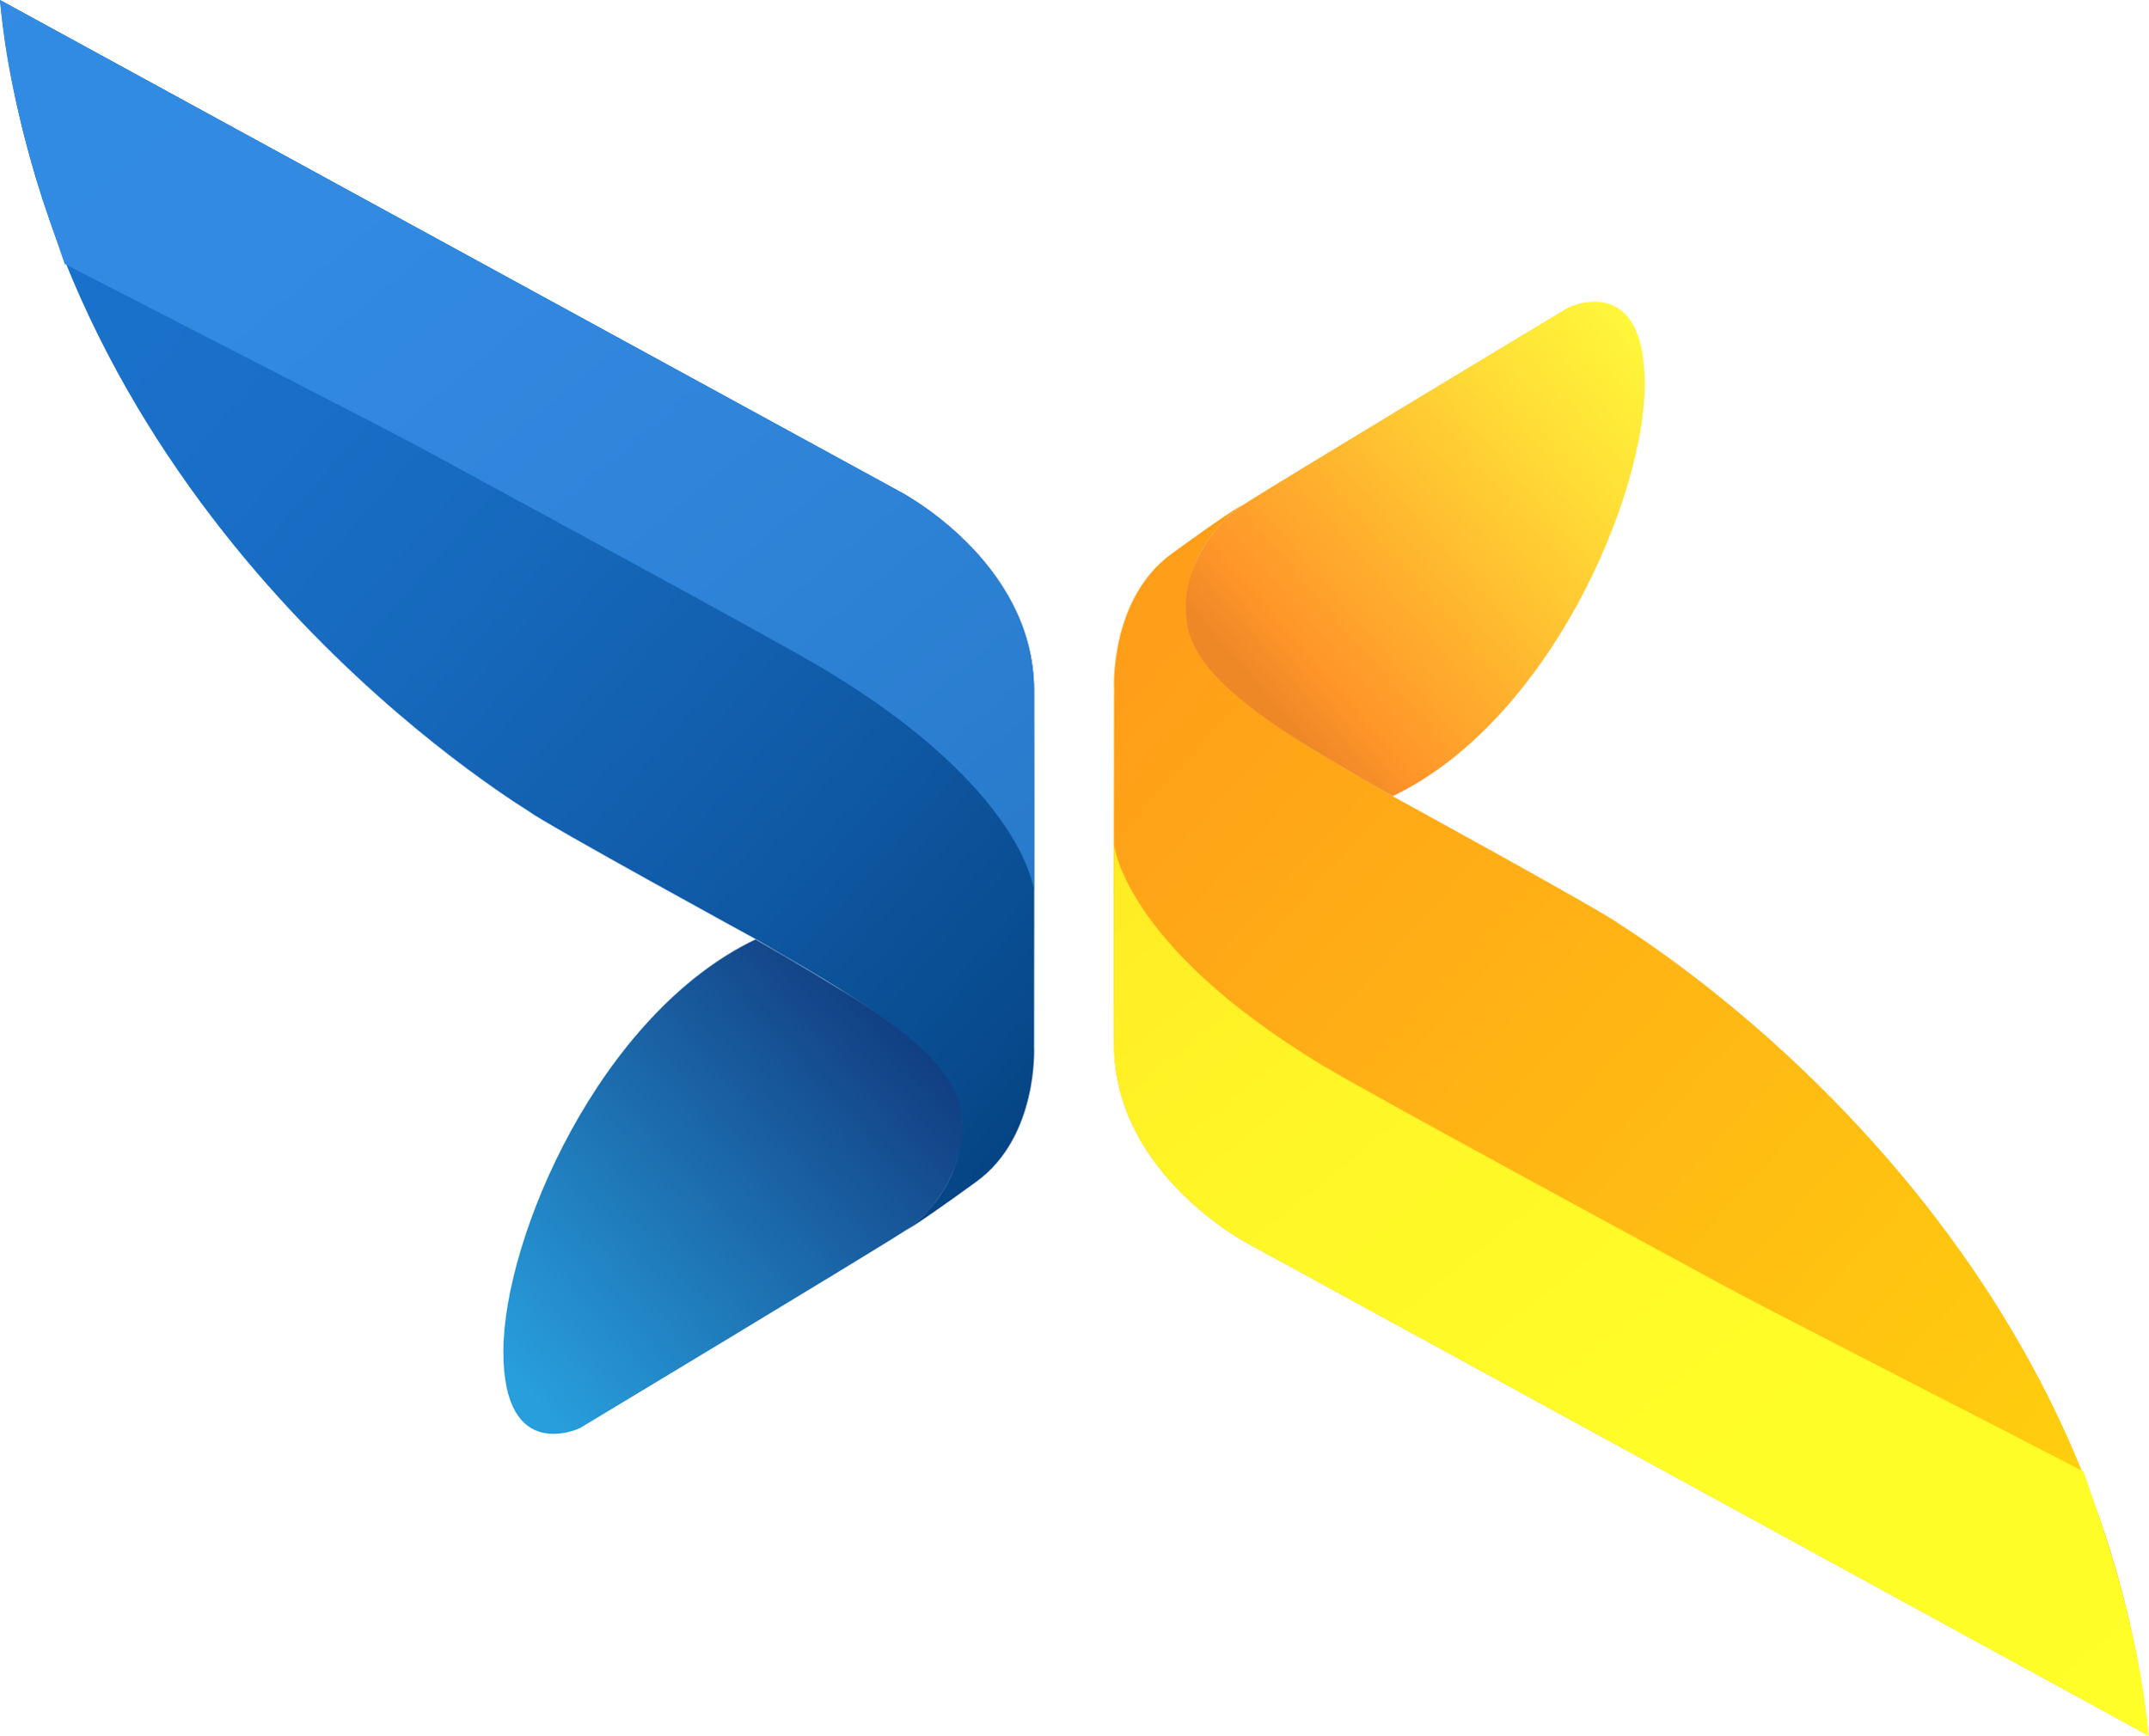
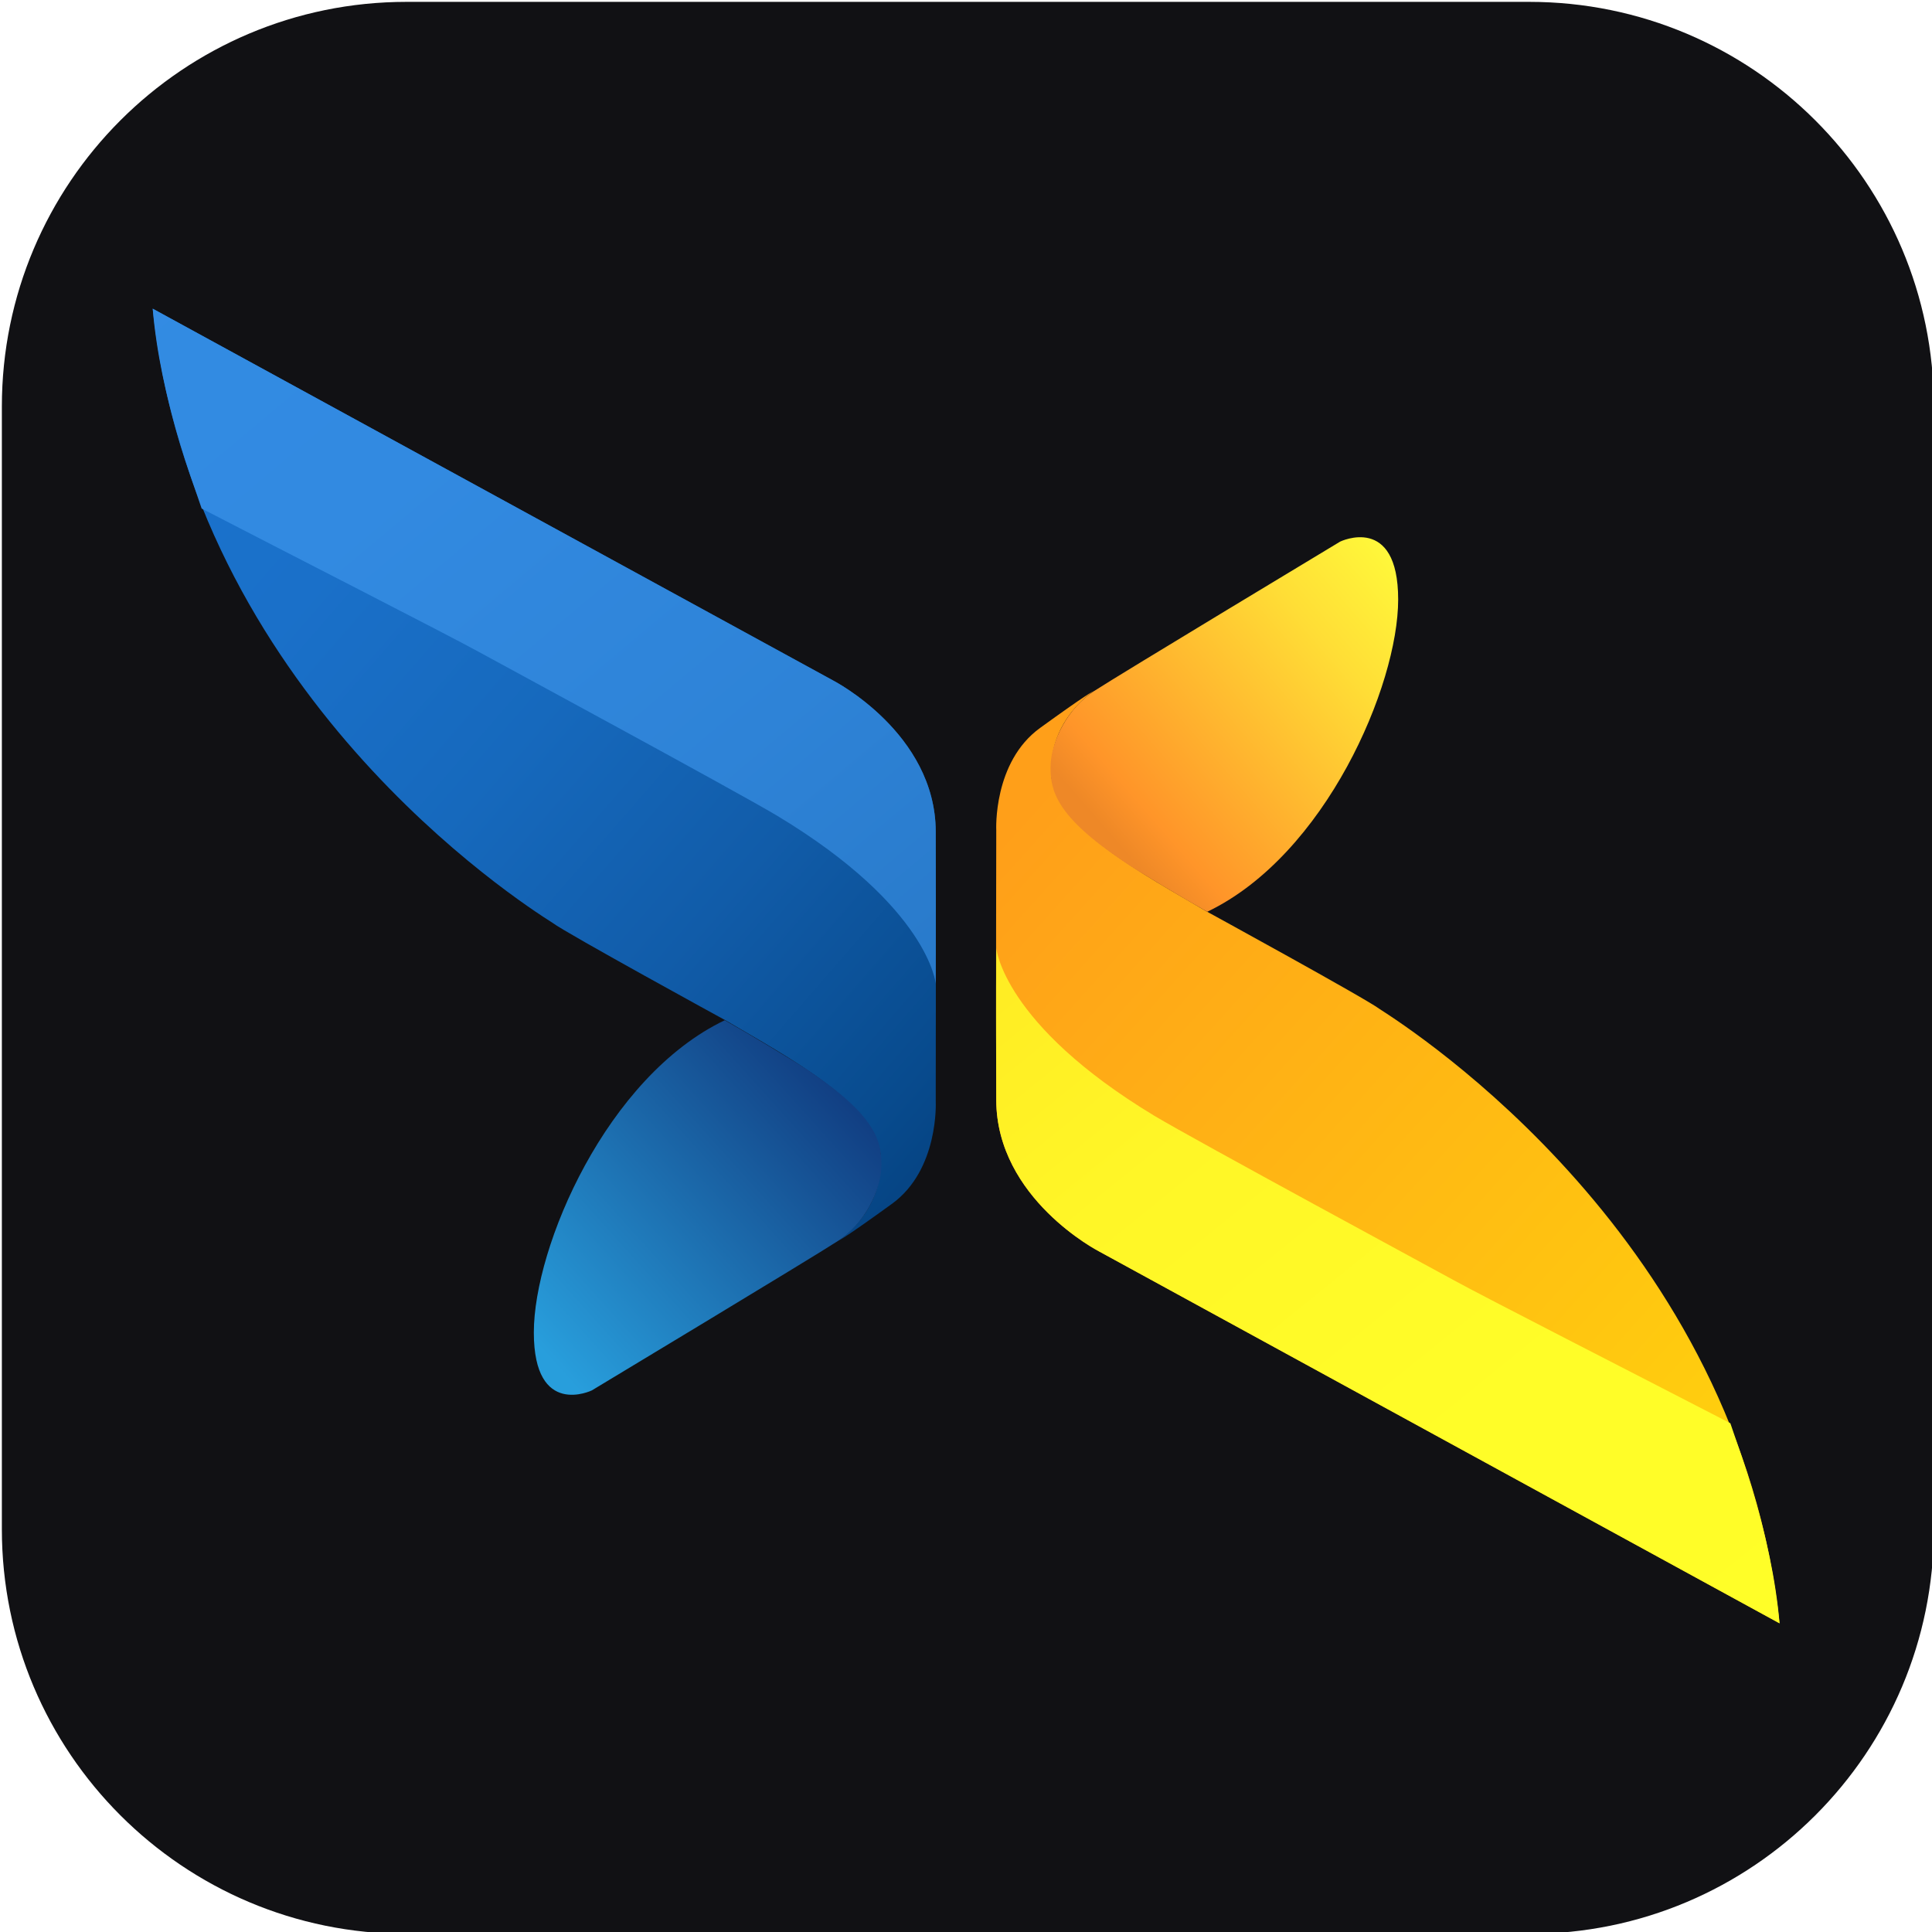
- <svg xmlns="http://www.w3.org/2000/svg" viewBox="0 0 304.47 246.08">
-   <defs>
-     <style>.a,.b,.c,.d,.e,.f{fill-rule:evenodd;}.a{fill:url(#a);}.b{fill:url(#b);}.c{fill:url(#c);}.d{fill:url(#d);}.e{fill:url(#e);}.f{fill:url(#f);}</style>
-     <linearGradient id="a" x1="9.72" y1="15.94" x2="167.91" y2="153.44" gradientUnits="userSpaceOnUse">
-       <stop offset="0" stop-color="#1b73cd" />
-       <stop offset="0.23" stop-color="#1a70c9" />
-       <stop offset="0.46" stop-color="#1669bd" />
-       <stop offset="0.69" stop-color="#115ca9" />
-       <stop offset="0.92" stop-color="#084b8e" />
-       <stop offset="1" stop-color="#054382" />
-     </linearGradient>
-     <linearGradient id="b" x1="-6.96" y1="-43.95" x2="234.92" y2="244.32" gradientUnits="userSpaceOnUse">
-       <stop offset="0" stop-color="#338ce4" />
-       <stop offset="0.27" stop-color="#328ae1" />
-       <stop offset="0.48" stop-color="#2e83d7" />
-       <stop offset="0.68" stop-color="#2777c6" />
-       <stop offset="0.86" stop-color="#1d66ae" />
-       <stop offset="1" stop-color="#145697" />
-     </linearGradient>
-     <linearGradient id="c" x1="135.7" y1="148.73" x2="80.37" y2="198.55" gradientUnits="userSpaceOnUse">
-       <stop offset="0" stop-color="#113e82" />
-       <stop offset="1" stop-color="#289edc" />
-     </linearGradient>
-     <linearGradient id="d" x1="318.42" y1="249.36" x2="162.28" y2="108.77" gradientUnits="userSpaceOnUse">
-       <stop offset="0" stop-color="#ffd80c" />
-       <stop offset="1" stop-color="#ff9f19" />
-     </linearGradient>
-     <linearGradient id="e" x1="383.37" y1="370.91" x2="147.25" y2="79.32" gradientUnits="userSpaceOnUse">
-       <stop offset="0" stop-color="#ffff29" />
-       <stop offset="0.54" stop-color="#fffd28" />
-       <stop offset="0.74" stop-color="#fff627" />
-       <stop offset="0.88" stop-color="#ffeb23" />
-       <stop offset="0.99" stop-color="#ffda1f" />
-       <stop offset="1" stop-color="#ffd81e" />
-     </linearGradient>
-     <linearGradient id="f" x1="188.28" y1="103.81" x2="244.48" y2="54.96" gradientUnits="userSpaceOnUse">
-       <stop offset="0" stop-color="#ee8827" />
-       <stop offset="0.11" stop-color="#ff9529" />
-       <stop offset="0.16" stop-color="#ff9b2a" />
-       <stop offset="0.73" stop-color="#ffde36" />
-       <stop offset="1" stop-color="#fff83a" />
-     </linearGradient>
-   </defs>
-   <path class="a" d="M8.48,4.56l127.37,69.6S155,84,155.05,102.43s0,50.54,0,50.54.64,12.75-8.2,19.15-9.71,6.73-10.06,6.92c0,0,8.23-5.14,8-15.28s-17.87-19.34-29-25.94c0,0-29.93-16.37-32.47-18.3C77,115.51,16,76.31,8.48,4.56Z" transform="translate(-8.48 -4.56)" />
-   <path class="b" d="M8.48,4.56l127.37,69.6S155,84,155.05,102.43s0,28.5,0,28.5-1.21-14.28-29.59-31.4c-7.17-4.32-54.13-29.72-55.82-30.66-5.41-3-37-19.13-52-26.9C16.16,37.41,9.87,21.31,8.48,4.56Z" transform="translate(-8.48 -4.56)" />
-   <path class="c" d="M131.21,147.15c12.76,8.55,13.66,13.35,13.68,17.55,0,5-3.25,11.18-8.1,14.34s-46.11,28-46.11,28S79.82,212.3,79.82,196.2s13.62-47.85,35.74-58.45C119.91,140.21,128.34,145.23,131.21,147.15Z" transform="translate(-8.48 -4.56)" />
-   <path class="d" d="M313,250.64,185.58,181s-19.12-9.83-19.2-28.27,0-50.55,0-50.55-.64-12.74,8.2-19.14,9.71-6.73,10.07-6.92c0,0-8.24,5.13-8,15.28s17.88,19.33,29,25.93c0,0,29.93,16.38,32.47,18.31C244.39,139.69,305.42,178.89,313,250.64Z" transform="translate(-8.48 -4.56)" />
-   <path class="e" d="M313,250.64,185.58,181s-19.12-9.84-19.2-28.27,0-28.5,0-28.5,1.2,14.27,29.58,31.4c7.17,4.32,54.14,29.72,55.83,30.66,5.4,3,37,19.13,52,26.9C305.28,217.78,311.57,233.89,313,250.64Z" transform="translate(-8.48 -4.56)" />
-   <path class="f" d="M190.22,108.05c-12.76-8.56-13.66-13.35-13.68-17.56,0-5,3.25-11.17,8.11-14.33s46.1-28,46.1-28S241.61,42.9,241.61,59,228,106.85,205.87,117.45C201.52,115,193.09,110,190.22,108.05Z" transform="translate(-8.48 -4.56)" />
+ <svg xmlns="http://www.w3.org/2000/svg" version="1.1" width="500" height="500" viewBox="0 0 500 500" xml:space="preserve">
+   <g transform="matrix(1.11349 0 0 1.11349 250.4808 250.4808)" id="Yxw_G6LtgDGOdwMFp_pvW">
+     <path style="stroke: rgb(77,142,119); stroke-width: 0; stroke-dasharray: none; stroke-linecap: butt; stroke-dashoffset: 0; stroke-linejoin: miter; stroke-miterlimit: 4; fill: rgb(17,17,20); fill-rule: nonzero; opacity: 1;" transform=" translate(0, 0)" d="M -224.519 -130.457 C -224.519 -182.406 -182.406 -224.519 -130.457 -224.519 L 130.457 -224.519 L 130.457 -224.519 C 182.406 -224.519 224.519 -182.406 224.519 -130.457 L 224.519 130.457 L 224.519 130.457 C 224.519 182.406 182.406 224.519 130.457 224.519 L -130.457 224.519 L -130.457 224.519 C -182.406 224.519 -224.519 182.406 -224.519 130.457 z" stroke-linecap="round" />
+   </g>
+   <g transform="matrix(1.382585 0 0 1.382585 250 250)" id="j0FLSJPPVemElL9MdlF6B">
+     <g style="">
+       <g transform="matrix(1 0 0 1 -78.93889 -35.8)" id="0wMc8-pc_KvSmsgyNo6m1">
+         <linearGradient id="SVGID_14" gradientUnits="userSpaceOnUse" gradientTransform="matrix(1 0 0 1 0 0)" x1="9.72" y1="15.94" x2="167.91" y2="153.44">
+           <stop offset="0%" style="stop-color:rgb(27,115,205);stop-opacity: 1" />
+           <stop offset="23%" style="stop-color:rgb(26,112,201);stop-opacity: 1" />
+           <stop offset="46%" style="stop-color:rgb(22,105,189);stop-opacity: 1" />
+           <stop offset="69%" style="stop-color:rgb(17,92,169);stop-opacity: 1" />
+           <stop offset="92%" style="stop-color:rgb(8,75,142);stop-opacity: 1" />
+           <stop offset="100%" style="stop-color:rgb(5,67,130);stop-opacity: 1" />
+         </linearGradient>
+         <path style="stroke: none; stroke-width: 1; stroke-dasharray: none; stroke-linecap: butt; stroke-dashoffset: 0; stroke-linejoin: miter; stroke-miterlimit: 4; fill: url(#SVGID_14); fill-rule: evenodd; opacity: 1;" transform=" translate(-81.77611, -91.8)" d="M 8.48 4.56 L 135.85 74.16 C 135.85 74.16 155 84 155.05 102.43 C 155.1 120.86 155.05 152.97 155.05 152.97 C 155.05 152.97 155.69 165.72 146.85 172.12 C 138.01 178.52 137.14 178.85 136.79 179.04 C 136.79 179.04 145.02 173.9 144.79 163.76 C 144.56 153.62 126.92 144.42 115.79 137.82 C 115.79 137.82 85.86 121.45 83.32 119.52 C 77 115.51 16 76.31 8.48 4.56 Z" stroke-linecap="round" />
+       </g>
+       <g transform="matrix(1 0 0 1 -78.93889 -59.855)" id="LXM6WUByC05PtWIHCnVve">
+         <linearGradient id="SVGID_15" gradientUnits="userSpaceOnUse" gradientTransform="matrix(1 0 0 1 0 0)" x1="-6.96" y1="-43.95" x2="234.92" y2="244.32">
+           <stop offset="0%" style="stop-color:rgb(51,140,228);stop-opacity: 1" />
+           <stop offset="27%" style="stop-color:rgb(50,138,225);stop-opacity: 1" />
+           <stop offset="48%" style="stop-color:rgb(46,131,215);stop-opacity: 1" />
+           <stop offset="68%" style="stop-color:rgb(39,119,198);stop-opacity: 1" />
+           <stop offset="86%" style="stop-color:rgb(29,102,174);stop-opacity: 1" />
+           <stop offset="100%" style="stop-color:rgb(20,86,151);stop-opacity: 1" />
+         </linearGradient>
+         <path style="stroke: none; stroke-width: 1; stroke-dasharray: none; stroke-linecap: butt; stroke-dashoffset: 0; stroke-linejoin: miter; stroke-miterlimit: 4; fill: url(#SVGID_15); fill-rule: evenodd; opacity: 1;" transform=" translate(-81.77611, -67.745)" d="M 8.48 4.56 L 135.85 74.16 C 135.85 74.16 155 84 155.05 102.43 C 155.1 120.86 155.05 130.93 155.05 130.93 C 155.05 130.93 153.84 116.65 125.46 99.53 C 118.29 95.21 71.33 69.81 69.64 68.87 C 64.23 65.87 32.64 49.74 17.64 41.97 C 16.16 37.41 9.87 21.31 8.48 4.56 Z" stroke-linecap="round" />
+       </g>
+       <g transform="matrix(1 0 0 1 -48.36 45.20574)" id="1SHISgO8RqbPioQn5Zr4r">
+         <linearGradient id="SVGID_16" gradientUnits="userSpaceOnUse" gradientTransform="matrix(1 0 0 1 0 0)" x1="135.7" y1="148.73" x2="80.37" y2="198.55">
+           <stop offset="0%" style="stop-color:rgb(17,62,130);stop-opacity: 1" />
+           <stop offset="100%" style="stop-color:rgb(40,158,220);stop-opacity: 1" />
+         </linearGradient>
+         <path style="stroke: none; stroke-width: 1; stroke-dasharray: none; stroke-linecap: butt; stroke-dashoffset: 0; stroke-linejoin: miter; stroke-miterlimit: 4; fill: url(#SVGID_16); fill-rule: evenodd; opacity: 1;" transform=" translate(-112.355, -172.8057)" d="M 131.21 147.15 C 143.97 155.7 144.87 160.5 144.89 164.7 C 144.89 169.7 141.64 175.88 136.79 179.04 C 131.94 182.2 90.68 207.04 90.68 207.04 C 90.68 207.04 79.82 212.3 79.82 196.2 C 79.82 180.1 93.44 148.35 115.56 137.75 C 119.91 140.21 128.34 145.23 131.21 147.15 Z" stroke-linecap="round" />
+       </g>
+       <g transform="matrix(1 0 0 1 78.95722 35.78)" id="ZKM51R1o1klYvEPBsyTvj">
+         <linearGradient id="SVGID_17" gradientUnits="userSpaceOnUse" gradientTransform="matrix(1 0 0 1 0 0)" x1="318.42" y1="249.36" x2="162.28" y2="108.77">
+           <stop offset="0%" style="stop-color:rgb(255,216,12);stop-opacity: 1" />
+           <stop offset="100%" style="stop-color:rgb(255,159,25);stop-opacity: 1" />
+         </linearGradient>
+         <path style="stroke: none; stroke-width: 1; stroke-dasharray: none; stroke-linecap: butt; stroke-dashoffset: 0; stroke-linejoin: miter; stroke-miterlimit: 4; fill: url(#SVGID_17); fill-rule: evenodd; opacity: 1;" transform=" translate(-239.6722, -163.38)" d="M 313 250.64 L 185.58 181 C 185.58 181 166.46 171.17 166.38 152.73 C 166.3 134.29 166.38 102.18 166.38 102.18 C 166.38 102.18 165.74 89.44 174.58 83.04 C 183.42 76.64 184.29 76.31 184.65 76.12 C 184.65 76.12 176.41 81.25 176.65 91.4 C 176.89 101.55 194.53 110.73 205.65 117.33 C 205.65 117.33 235.58 133.71 238.12 135.64 C 244.39 139.69 305.42 178.89 313 250.64 Z" stroke-linecap="round" />
+       </g>
+       <g transform="matrix(1 0 0 1 78.95722 59.835)" id="pLVkqJay1Z1_6bG5PkmCA">
+         <linearGradient id="SVGID_18" gradientUnits="userSpaceOnUse" gradientTransform="matrix(1 0 0 1 0 0)" x1="383.37" y1="370.91" x2="147.25" y2="79.32">
+           <stop offset="0%" style="stop-color:rgb(255,255,41);stop-opacity: 1" />
+           <stop offset="54%" style="stop-color:rgb(255,253,40);stop-opacity: 1" />
+           <stop offset="74%" style="stop-color:rgb(255,246,39);stop-opacity: 1" />
+           <stop offset="88%" style="stop-color:rgb(255,235,35);stop-opacity: 1" />
+           <stop offset="99%" style="stop-color:rgb(255,218,31);stop-opacity: 1" />
+           <stop offset="100%" style="stop-color:rgb(255,216,30);stop-opacity: 1" />
+         </linearGradient>
+         <path style="stroke: none; stroke-width: 1; stroke-dasharray: none; stroke-linecap: butt; stroke-dashoffset: 0; stroke-linejoin: miter; stroke-miterlimit: 4; fill: url(#SVGID_18); fill-rule: evenodd; opacity: 1;" transform=" translate(-239.6722, -187.435)" d="M 313 250.64 L 185.58 181 C 185.58 181 166.46 171.16 166.38 152.73 C 166.3 134.3 166.38 124.23 166.38 124.23 C 166.38 124.23 167.58 138.5 195.96 155.63 C 203.13 159.95 250.1 185.35 251.79 186.29 C 257.19 189.29 288.79 205.42 303.79 213.19 C 305.28 217.78 311.57 233.89 313 250.64 Z" stroke-linecap="round" />
+       </g>
+       <g transform="matrix(1 0 0 1 48.36 -45.20574)" id="-ujRa5ua-JyG5W4DR88sy">
+         <linearGradient id="SVGID_19" gradientUnits="userSpaceOnUse" gradientTransform="matrix(1 0 0 1 0 0)" x1="188.28" y1="103.81" x2="244.48" y2="54.96">
+           <stop offset="0%" style="stop-color:rgb(238,136,39);stop-opacity: 1" />
+           <stop offset="11%" style="stop-color:rgb(255,149,41);stop-opacity: 1" />
+           <stop offset="16%" style="stop-color:rgb(255,155,42);stop-opacity: 1" />
+           <stop offset="73%" style="stop-color:rgb(255,222,54);stop-opacity: 1" />
+           <stop offset="100%" style="stop-color:rgb(255,248,58);stop-opacity: 1" />
+         </linearGradient>
+         <path style="stroke: none; stroke-width: 1; stroke-dasharray: none; stroke-linecap: butt; stroke-dashoffset: 0; stroke-linejoin: miter; stroke-miterlimit: 4; fill: url(#SVGID_19); fill-rule: evenodd; opacity: 1;" transform=" translate(-209.075, -82.39426)" d="M 190.22 108.05 C 177.46 99.49 176.56 94.7 176.54 90.49 C 176.54 85.49 179.79 79.32 184.65 76.16 C 189.51 73 230.75 48.16 230.75 48.16 C 230.75 48.16 241.61 42.9 241.61 59 C 241.61 75.1 228 106.85 205.87 117.45 C 201.52 115 193.09 110 190.22 108.05 Z" stroke-linecap="round" />
+       </g>
+     </g>
+   </g>
</svg>
